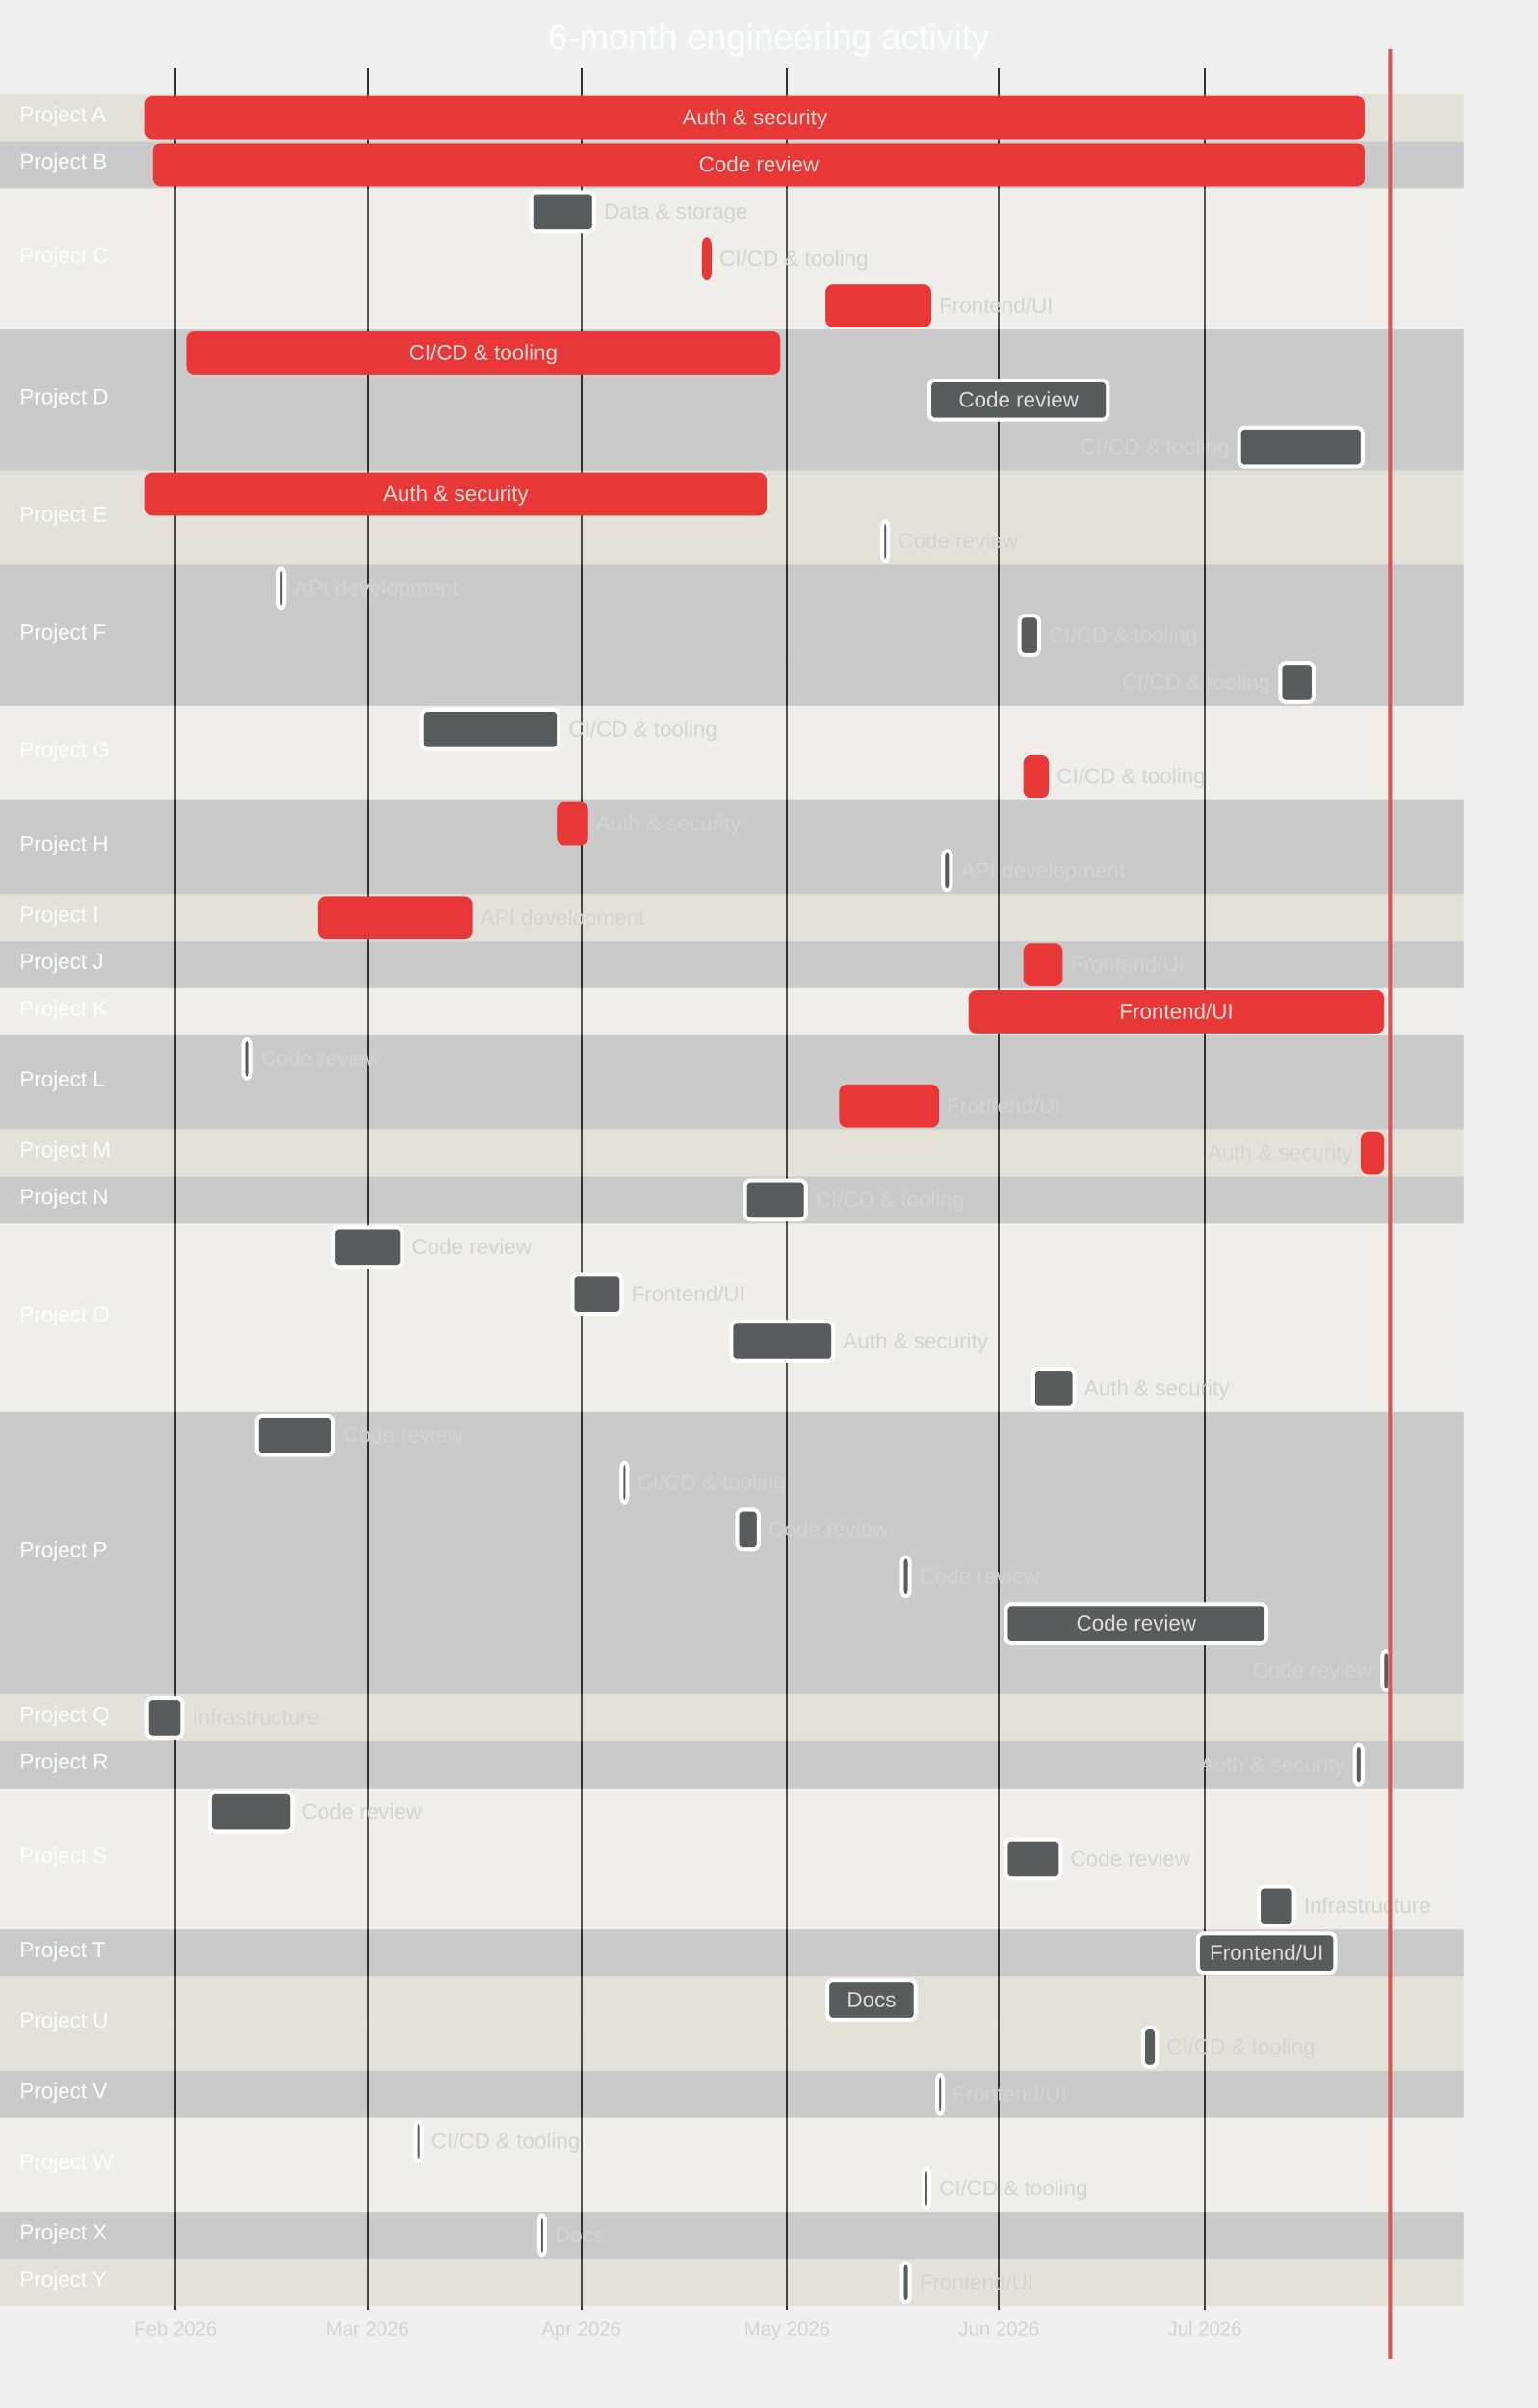
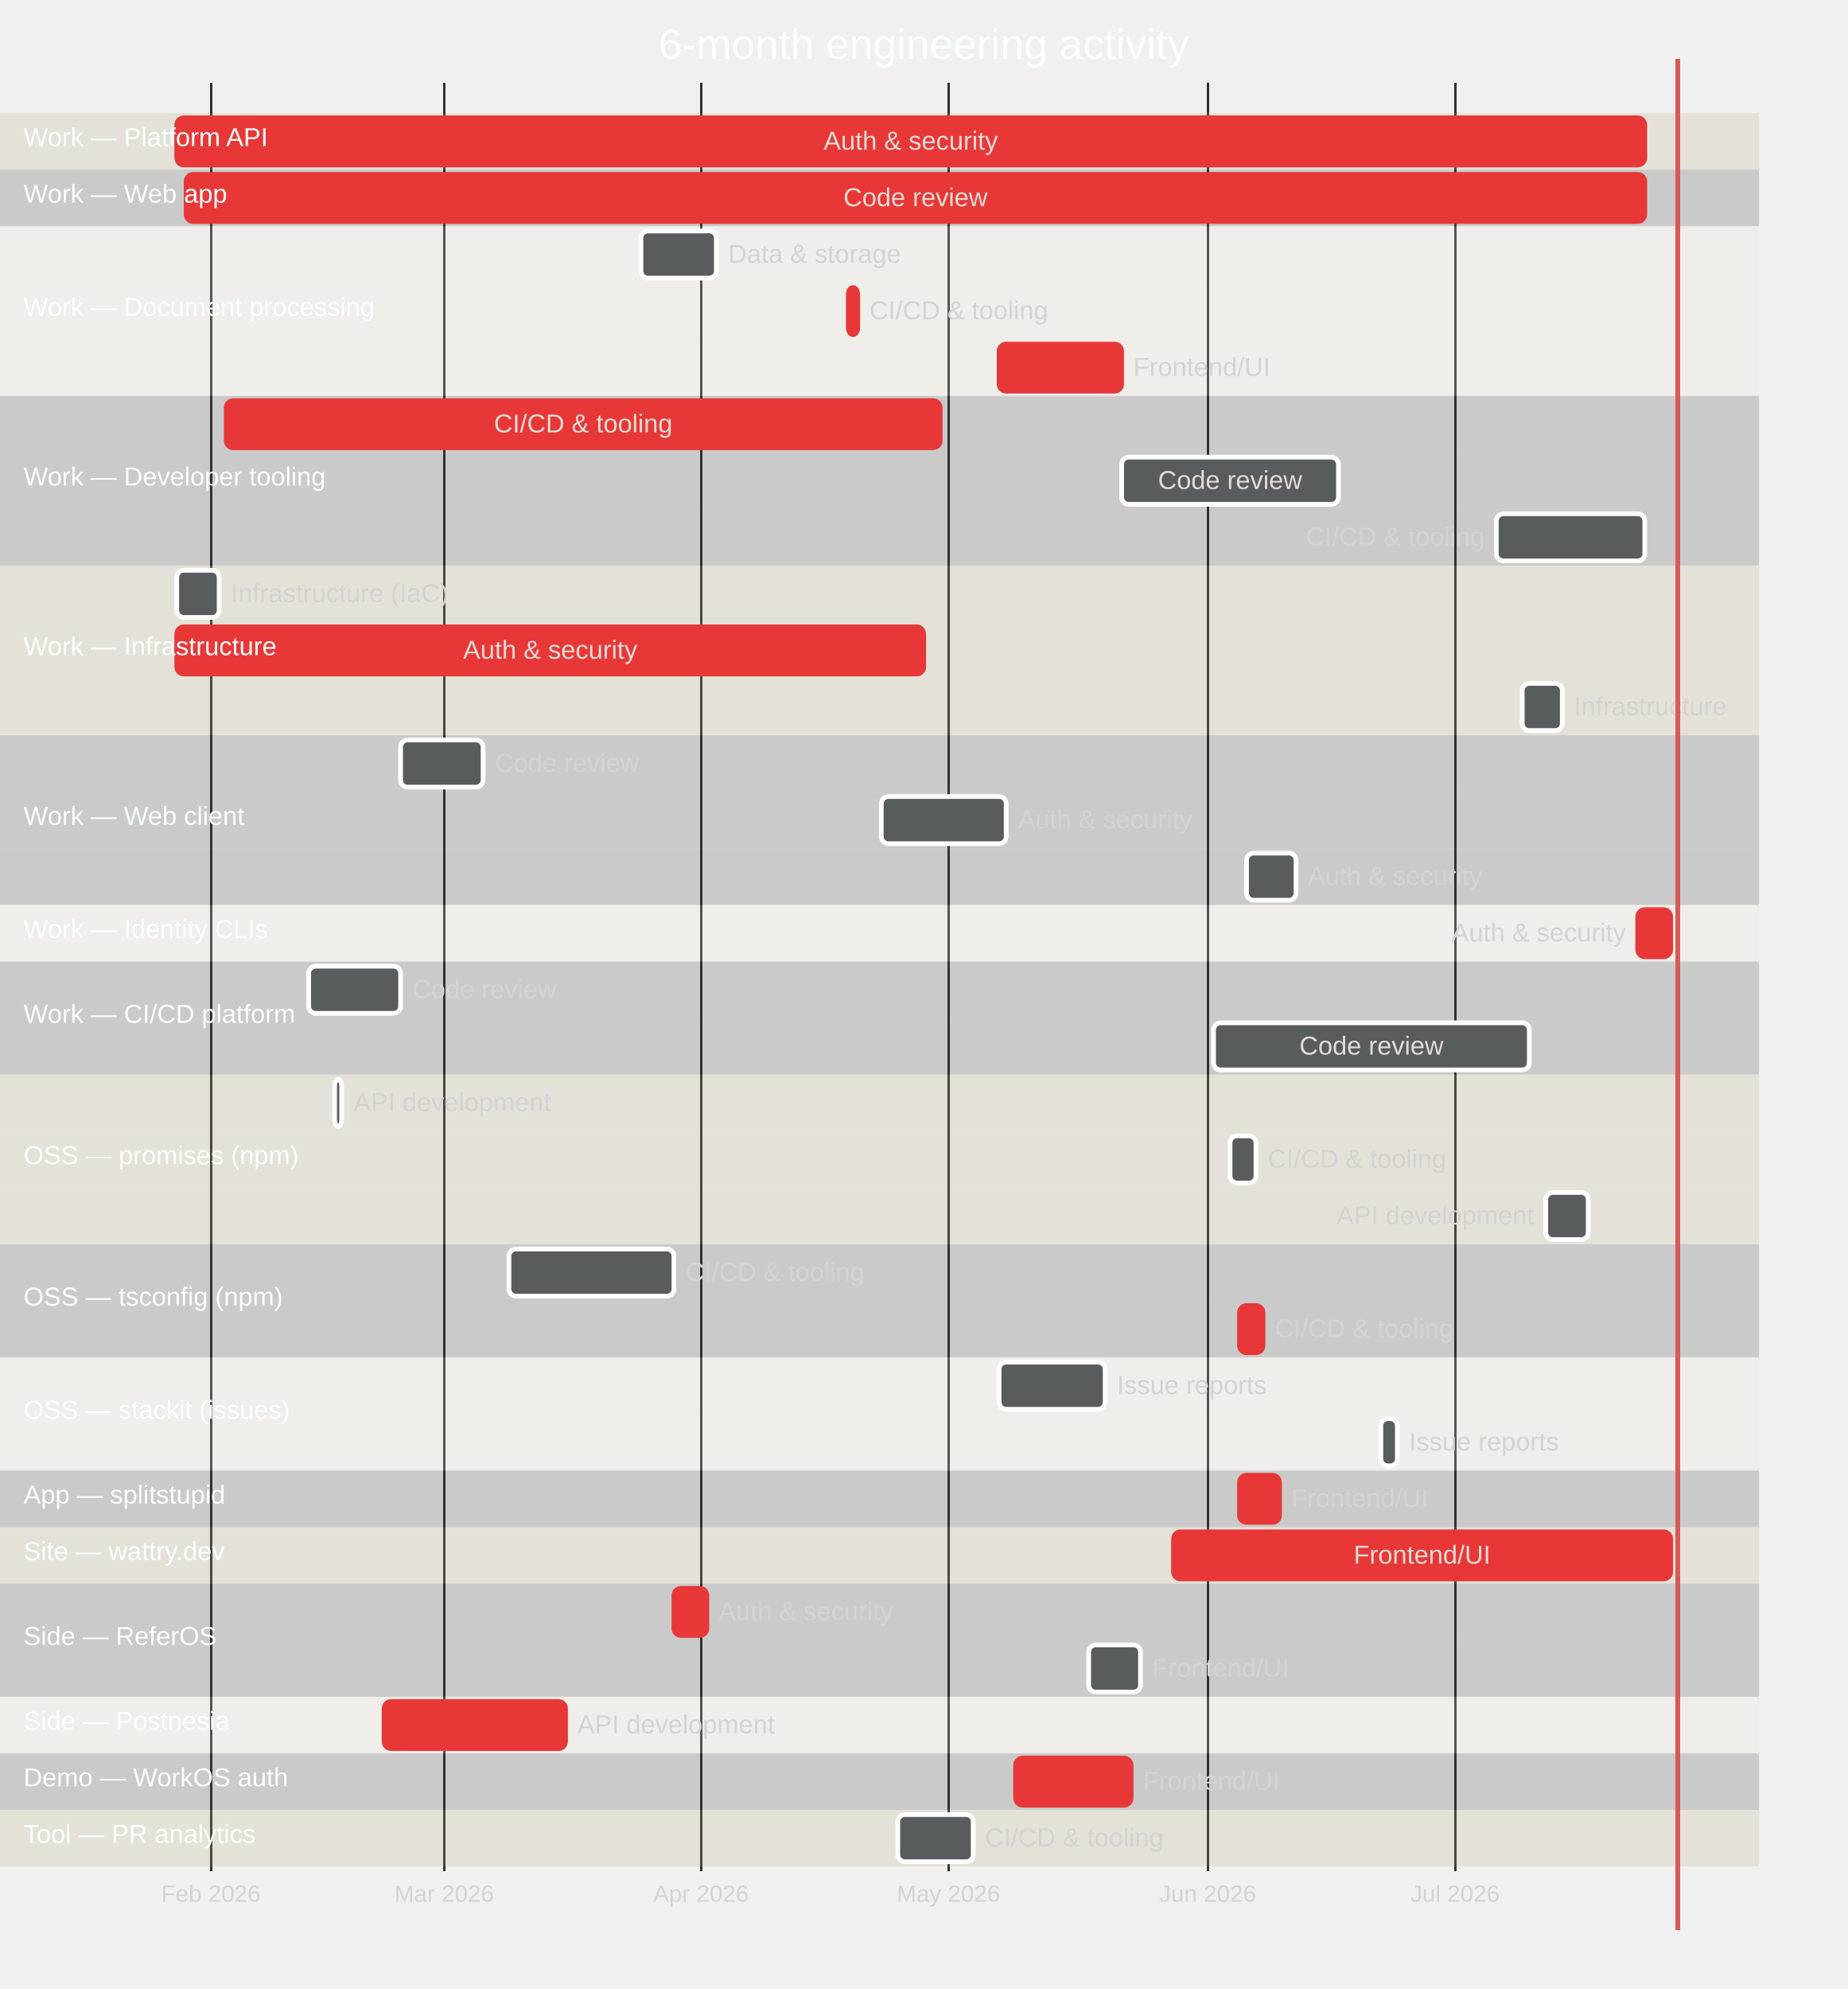
- <svg xmlns="http://www.w3.org/2000/svg" id="my-svg" width="100%" viewBox="0 0 784 1228" style="max-width: 784px; background-color: transparent;" role="graphics-document document" aria-roledescription="gantt">
+ <svg xmlns="http://www.w3.org/2000/svg" id="my-svg" width="100%" viewBox="0 0 784 844" style="max-width: 784px; background-color: transparent;" role="graphics-document document" aria-roledescription="gantt">
  <style>#my-svg{font-family:"trebuchet ms",verdana,arial,sans-serif;font-size:16px;fill:#ccc;}@keyframes edge-animation-frame{from{stroke-dashoffset:0;}}@keyframes dash{to{stroke-dashoffset:0;}}#my-svg .edge-animation-slow{stroke-dasharray:9,5!important;stroke-dashoffset:900;animation:dash 50s linear infinite;stroke-linecap:round;}#my-svg .edge-animation-fast{stroke-dasharray:9,5!important;stroke-dashoffset:900;animation:dash 20s linear infinite;stroke-linecap:round;}#my-svg .error-icon{fill:#a44141;}#my-svg .error-text{fill:#ddd;stroke:#ddd;}#my-svg .edge-thickness-normal{stroke-width:1px;}#my-svg .edge-thickness-thick{stroke-width:3.5px;}#my-svg .edge-pattern-solid{stroke-dasharray:0;}#my-svg .edge-thickness-invisible{stroke-width:0;fill:none;}#my-svg .edge-pattern-dashed{stroke-dasharray:3;}#my-svg .edge-pattern-dotted{stroke-dasharray:2;}#my-svg .marker{fill:lightgrey;stroke:lightgrey;}#my-svg .marker.cross{stroke:lightgrey;}#my-svg svg{font-family:"trebuchet ms",verdana,arial,sans-serif;font-size:16px;}#my-svg p{margin:0;}#my-svg .mermaid-main-font{font-family:"trebuchet ms",verdana,arial,sans-serif;}#my-svg .exclude-range{fill:hsl(52.941, 28.814%, 48.431%);}#my-svg .section{stroke:none;opacity:0.2;}#my-svg .section0{fill:hsl(52.941, 28.814%, 58.431%);}#my-svg .section2{fill:#EAE8D9;}#my-svg .section1,#my-svg .section3{fill:#333;opacity:0.2;}#my-svg .sectionTitle0{fill:#F9FFFE;}#my-svg .sectionTitle1{fill:#F9FFFE;}#my-svg .sectionTitle2{fill:#F9FFFE;}#my-svg .sectionTitle3{fill:#F9FFFE;}#my-svg .sectionTitle{text-anchor:start;font-family:"trebuchet ms",verdana,arial,sans-serif;}#my-svg .grid .tick{stroke:lightgrey;opacity:0.8;shape-rendering:crispEdges;}#my-svg .grid .tick text{font-family:"trebuchet ms",verdana,arial,sans-serif;fill:#ccc;}#my-svg .grid path{stroke-width:0;}#my-svg .today{fill:none;stroke:#DB5757;stroke-width:2px;}#my-svg .task{stroke-width:2;}#my-svg .taskText{text-anchor:middle;font-family:"trebuchet ms",verdana,arial,sans-serif;}#my-svg .taskTextOutsideRight{fill:#2c2c2c;text-anchor:start;font-family:"trebuchet ms",verdana,arial,sans-serif;}#my-svg .taskTextOutsideLeft{fill:#2c2c2c;text-anchor:end;}#my-svg .task.clickable{cursor:pointer;}#my-svg .taskText.clickable{cursor:pointer;fill:#003163!important;font-weight:bold;}#my-svg .taskTextOutsideLeft.clickable{cursor:pointer;fill:#003163!important;font-weight:bold;}#my-svg .taskTextOutsideRight.clickable{cursor:pointer;fill:#003163!important;font-weight:bold;}#my-svg .taskText0,#my-svg .taskText1,#my-svg .taskText2,#my-svg .taskText3{fill:hsl(28.571, 17.355%, 86.275%);}#my-svg .task0,#my-svg .task1,#my-svg .task2,#my-svg .task3{fill:hsl(180, 1.587%, 35.353%);stroke:#ffffff;}#my-svg .taskTextOutside0,#my-svg .taskTextOutside2{fill:lightgrey;}#my-svg .taskTextOutside1,#my-svg .taskTextOutside3{fill:lightgrey;}#my-svg .active0,#my-svg .active1,#my-svg .active2,#my-svg .active3{fill:#81B1DB;stroke:#ffffff;}#my-svg .activeText0,#my-svg .activeText1,#my-svg .activeText2,#my-svg .activeText3{fill:#2c2c2c!important;}#my-svg .done0,#my-svg .done1,#my-svg .done2,#my-svg .done3{stroke:grey;fill:lightgrey;stroke-width:2;}#my-svg .doneText0,#my-svg .doneText1,#my-svg .doneText2,#my-svg .doneText3{fill:#2c2c2c!important;}#my-svg .doneText0.taskTextOutsideLeft,#my-svg .doneText0.taskTextOutsideRight,#my-svg .doneText1.taskTextOutsideLeft,#my-svg .doneText1.taskTextOutsideRight,#my-svg .doneText2.taskTextOutsideLeft,#my-svg .doneText2.taskTextOutsideRight,#my-svg .doneText3.taskTextOutsideLeft,#my-svg .doneText3.taskTextOutsideRight{fill:lightgrey!important;}#my-svg .crit0,#my-svg .crit1,#my-svg .crit2,#my-svg .crit3{stroke:#E83737;fill:#E83737;stroke-width:2;}#my-svg .activeCrit0,#my-svg .activeCrit1,#my-svg .activeCrit2,#my-svg .activeCrit3{stroke:#E83737;fill:#81B1DB;stroke-width:2;}#my-svg .doneCrit0,#my-svg .doneCrit1,#my-svg .doneCrit2,#my-svg .doneCrit3{stroke:#E83737;fill:lightgrey;stroke-width:2;cursor:pointer;shape-rendering:crispEdges;}#my-svg .milestone{transform:rotate(45deg) scale(0.8,0.8);}#my-svg .milestoneText{font-style:italic;}#my-svg .doneCritText0,#my-svg .doneCritText1,#my-svg .doneCritText2,#my-svg .doneCritText3{fill:#2c2c2c!important;}#my-svg .doneCritText0.taskTextOutsideLeft,#my-svg .doneCritText0.taskTextOutsideRight,#my-svg .doneCritText1.taskTextOutsideLeft,#my-svg .doneCritText1.taskTextOutsideRight,#my-svg .doneCritText2.taskTextOutsideLeft,#my-svg .doneCritText2.taskTextOutsideRight,#my-svg .doneCritText3.taskTextOutsideLeft,#my-svg .doneCritText3.taskTextOutsideRight{fill:lightgrey!important;}#my-svg .vert{stroke:#00BFFF;}#my-svg .vertText{font-size:15px;text-anchor:middle;fill:#00BFFF!important;}#my-svg .activeCritText0,#my-svg .activeCritText1,#my-svg .activeCritText2,#my-svg .activeCritText3{fill:#2c2c2c!important;}#my-svg .titleText{text-anchor:middle;font-size:18px;fill:#F9FFFE;font-family:"trebuchet ms",verdana,arial,sans-serif;}#my-svg .node .neo-node{stroke:#ccc;}#my-svg [data-look="neo"].node rect,#my-svg [data-look="neo"].cluster rect,#my-svg [data-look="neo"].node polygon{stroke:url(#my-svg-gradient);filter:drop-shadow( 1px 2px 2px rgba(185,185,185,1));}#my-svg [data-look="neo"].swimlane.cluster rect{filter:none;}#my-svg [data-look="neo"].node path{stroke:url(#my-svg-gradient);stroke-width:1px;}#my-svg [data-look="neo"].node .outer-path{filter:drop-shadow( 1px 2px 2px rgba(185,185,185,1));}#my-svg [data-look="neo"].node .neo-line path{stroke:#ccc;filter:none;}#my-svg [data-look="neo"].node circle{stroke:url(#my-svg-gradient);filter:drop-shadow( 1px 2px 2px rgba(185,185,185,1));}#my-svg [data-look="neo"].node circle .state-start{fill:#000000;}#my-svg [data-look="neo"].icon-shape .icon{fill:url(#my-svg-gradient);filter:drop-shadow( 1px 2px 2px rgba(185,185,185,1));}#my-svg [data-look="neo"].icon-shape .icon-neo path{stroke:url(#my-svg-gradient);filter:drop-shadow( 1px 2px 2px rgba(185,185,185,1));}#my-svg :root{--mermaid-font-family:"trebuchet ms",verdana,arial,sans-serif;}</style>
  <g />
-   <g class="grid" transform="translate(75, 1178)" fill="none" font-size="10" font-family="sans-serif" text-anchor="middle">
-     <path class="domain" stroke="currentColor" d="M0.5,-1143V0.5H634.5V-1143" />
+   <g class="grid" transform="translate(75, 794)" fill="none" font-size="10" font-family="sans-serif" text-anchor="middle">
+     <path class="domain" stroke="currentColor" d="M0.5,-759V0.5H634.5V-759" />
    <g class="tick" opacity="1" transform="translate(14.5,0)">
-       <line stroke="currentColor" y2="-1143" />
+       <line stroke="currentColor" y2="-759" />
      <text fill="#000" y="3" dy="1em" stroke="none" font-size="10" style="text-anchor: middle;">Feb 2026</text>
    </g>
-     <g class="tick" opacity="1" transform="translate(112.5,0)">
-       <line stroke="currentColor" y2="-1143" />
+     <g class="tick" opacity="1" transform="translate(113.5,0)">
+       <line stroke="currentColor" y2="-759" />
      <text fill="#000" y="3" dy="1em" stroke="none" font-size="10" style="text-anchor: middle;">Mar 2026</text>
    </g>
-     <g class="tick" opacity="1" transform="translate(221.5,0)">
-       <line stroke="currentColor" y2="-1143" />
+     <g class="tick" opacity="1" transform="translate(222.5,0)">
+       <line stroke="currentColor" y2="-759" />
      <text fill="#000" y="3" dy="1em" stroke="none" font-size="10" style="text-anchor: middle;">Apr 2026</text>
    </g>
-     <g class="tick" opacity="1" transform="translate(326.5,0)">
-       <line stroke="currentColor" y2="-1143" />
+     <g class="tick" opacity="1" transform="translate(327.5,0)">
+       <line stroke="currentColor" y2="-759" />
      <text fill="#000" y="3" dy="1em" stroke="none" font-size="10" style="text-anchor: middle;">May 2026</text>
    </g>
-     <g class="tick" opacity="1" transform="translate(434.5,0)">
-       <line stroke="currentColor" y2="-1143" />
+     <g class="tick" opacity="1" transform="translate(437.5,0)">
+       <line stroke="currentColor" y2="-759" />
      <text fill="#000" y="3" dy="1em" stroke="none" font-size="10" style="text-anchor: middle;">Jun 2026</text>
    </g>
-     <g class="tick" opacity="1" transform="translate(539.5,0)">
-       <line stroke="currentColor" y2="-1143" />
+     <g class="tick" opacity="1" transform="translate(542.5,0)">
+       <line stroke="currentColor" y2="-759" />
      <text fill="#000" y="3" dy="1em" stroke="none" font-size="10" style="text-anchor: middle;">Jul 2026</text>
    </g>
  </g>
  <g>
    <rect x="0" y="48" width="746.5" height="24" class="section section0" />
    <rect x="0" y="240" width="746.5" height="24" class="section section0" />
-     <rect x="0" y="864" width="746.5" height="24" class="section section0" />
+     <rect x="0" y="264" width="746.5" height="24" class="section section0" />
    <rect x="0" y="72" width="746.5" height="24" class="section section1" />
    <rect x="0" y="168" width="746.5" height="24" class="section section3" />
-     <rect x="0" y="912" width="746.5" height="24" class="section section2" />
-     <rect x="0" y="528" width="746.5" height="24" class="section section3" />
-     <rect x="0" y="720" width="746.5" height="24" class="section section3" />
-     <rect x="0" y="288" width="746.5" height="24" class="section section1" />
+     <rect x="0" y="408" width="746.5" height="24" class="section section3" />
    <rect x="0" y="456" width="746.5" height="24" class="section section0" />
-     <rect x="0" y="624" width="746.5" height="24" class="section section2" />
-     <rect x="0" y="1080" width="746.5" height="24" class="section section2" />
-     <rect x="0" y="360" width="746.5" height="24" class="section section2" />
+     <rect x="0" y="720" width="746.5" height="24" class="section section2" />
+     <rect x="0" y="312" width="746.5" height="24" class="section section1" />
+     <rect x="0" y="528" width="746.5" height="24" class="section section1" />
    <rect x="0" y="96" width="746.5" height="24" class="section section2" />
-     <rect x="0" y="1128" width="746.5" height="24" class="section section3" />
-     <rect x="0" y="408" width="746.5" height="24" class="section section3" />
-     <rect x="0" y="648" width="746.5" height="24" class="section section2" />
+     <rect x="0" y="672" width="746.5" height="24" class="section section1" />
+     <rect x="0" y="120" width="746.5" height="24" class="section section2" />
+     <rect x="0" y="336" width="746.5" height="24" class="section section1" />
+     <rect x="0" y="768" width="746.5" height="24" class="section section0" />
+     <rect x="0" y="144" width="746.5" height="24" class="section section2" />
+     <rect x="0" y="576" width="746.5" height="24" class="section section2" />
    <rect x="0" y="744" width="746.5" height="24" class="section section3" />
-     <rect x="0" y="120" width="746.5" height="24" class="section section2" />
-     <rect x="0" y="672" width="746.5" height="24" class="section section2" />
-     <rect x="0" y="768" width="746.5" height="24" class="section section3" />
-     <rect x="0" y="600" width="746.5" height="24" class="section section1" />
-     <rect x="0" y="144" width="746.5" height="24" class="section section2" />
-     <rect x="0" y="1008" width="746.5" height="24" class="section section0" />
-     <rect x="0" y="552" width="746.5" height="24" class="section section3" />
-     <rect x="0" y="264" width="746.5" height="24" class="section section0" />
-     <rect x="0" y="792" width="746.5" height="24" class="section section3" />
-     <rect x="0" y="1152" width="746.5" height="24" class="section section0" />
-     <rect x="0" y="1104" width="746.5" height="24" class="section section2" />
+     <rect x="0" y="696" width="746.5" height="24" class="section section1" />
    <rect x="0" y="192" width="746.5" height="24" class="section section3" />
-     <rect x="0" y="1056" width="746.5" height="24" class="section section1" />
+     <rect x="0" y="648" width="746.5" height="24" class="section section0" />
    <rect x="0" y="432" width="746.5" height="24" class="section section3" />
-     <rect x="0" y="504" width="746.5" height="24" class="section section2" />
-     <rect x="0" y="816" width="746.5" height="24" class="section section3" />
-     <rect x="0" y="936" width="746.5" height="24" class="section section2" />
-     <rect x="0" y="312" width="746.5" height="24" class="section section1" />
+     <rect x="0" y="480" width="746.5" height="24" class="section section0" />
+     <rect x="0" y="552" width="746.5" height="24" class="section section1" />
+     <rect x="0" y="624" width="746.5" height="24" class="section section3" />
+     <rect x="0" y="360" width="746.5" height="24" class="section section1" />
+     <rect x="0" y="600" width="746.5" height="24" class="section section2" />
+     <rect x="0" y="216" width="746.5" height="24" class="section section3" />
+     <rect x="0" y="288" width="746.5" height="24" class="section section0" />
+     <rect x="0" y="504" width="746.5" height="24" class="section section0" />
    <rect x="0" y="384" width="746.5" height="24" class="section section2" />
-     <rect x="0" y="480" width="746.5" height="24" class="section section1" />
-     <rect x="0" y="696" width="746.5" height="24" class="section section2" />
-     <rect x="0" y="1032" width="746.5" height="24" class="section section0" />
-     <rect x="0" y="984" width="746.5" height="24" class="section section3" />
-     <rect x="0" y="216" width="746.5" height="24" class="section section3" />
-     <rect x="0" y="960" width="746.5" height="24" class="section section2" />
-     <rect x="0" y="336" width="746.5" height="24" class="section section1" />
-     <rect x="0" y="888" width="746.5" height="24" class="section section1" />
-     <rect x="0" y="576" width="746.5" height="24" class="section section0" />
-     <rect x="0" y="840" width="746.5" height="24" class="section section3" />
  </g>
  <g>
-     <rect id="my-svg-a1" rx="3" ry="3" x="75" y="50" width="620" height="20" transform-origin="385px 60px" class="task crit0" />
-     <rect id="my-svg-e1" rx="3" ry="3" x="75" y="242" width="315" height="20" transform-origin="232.5px 252px" class="task crit0" />
-     <rect id="my-svg-q1" rx="3" ry="3" x="75" y="866" width="18" height="20" transform-origin="84px 876px" class="task task0" />
-     <rect id="my-svg-b1" rx="3" ry="3" x="79" y="74" width="616" height="20" transform-origin="387px 84px" class="task crit1" />
-     <rect id="my-svg-d1" rx="3" ry="3" x="96" y="170" width="301" height="20" transform-origin="246.5px 180px" class="task crit3" />
-     <rect id="my-svg-s1" rx="3" ry="3" x="107" y="914" width="42" height="20" transform-origin="128px 924px" class="task task2" />
-     <rect id="my-svg-l1" rx="3" ry="3" x="124" y="530" width="4" height="20" transform-origin="126px 540px" class="task task3" />
-     <rect id="my-svg-p1" rx="3" ry="3" x="131" y="722" width="39" height="20" transform-origin="150.5px 732px" class="task task3" />
-     <rect id="my-svg-f1" rx="3" ry="3" x="142" y="290" width="3" height="20" transform-origin="143.5px 300px" class="task task1" />
-     <rect id="my-svg-i1" rx="3" ry="3" x="163" y="458" width="77" height="20" transform-origin="201.5px 468px" class="task crit0" />
-     <rect id="my-svg-o1" rx="3" ry="3" x="170" y="626" width="35" height="20" transform-origin="187.5px 636px" class="task task2" />
-     <rect id="my-svg-w1" rx="3" ry="3" x="212" y="1082" width="3" height="20" transform-origin="213.5px 1092px" class="task task2" />
-     <rect id="my-svg-g1" rx="3" ry="3" x="215" y="362" width="70" height="20" transform-origin="250px 372px" class="task task2" />
-     <rect id="my-svg-c1" rx="3" ry="3" x="271" y="98" width="32" height="20" transform-origin="287px 108px" class="task task2" />
-     <rect id="my-svg-x1" rx="3" ry="3" x="275" y="1130" width="3" height="20" transform-origin="276.5px 1140px" class="task task3" />
-     <rect id="my-svg-h1" rx="3" ry="3" x="285" y="410" width="14" height="20" transform-origin="292px 420px" class="task crit3" />
-     <rect id="my-svg-o2" rx="3" ry="3" x="292" y="650" width="25" height="20" transform-origin="304.5px 660px" class="task task2" />
-     <rect id="my-svg-p2" rx="3" ry="3" x="317" y="746" width="3" height="20" transform-origin="318.5px 756px" class="task task3" />
-     <rect id="my-svg-c2" rx="3" ry="3" x="359" y="122" width="3" height="20" transform-origin="360.5px 132px" class="task crit2" />
-     <rect id="my-svg-o3" rx="3" ry="3" x="373" y="674" width="52" height="20" transform-origin="399px 684px" class="task task2" />
-     <rect id="my-svg-p3" rx="3" ry="3" x="376" y="770" width="11" height="20" transform-origin="381.5px 780px" class="task task3" />
-     <rect id="my-svg-n1" rx="3" ry="3" x="380" y="602" width="31" height="20" transform-origin="395.5px 612px" class="task task1" />
-     <rect id="my-svg-c3" rx="3" ry="3" x="422" y="146" width="52" height="20" transform-origin="448px 156px" class="task crit2" />
-     <rect id="my-svg-u1" rx="3" ry="3" x="422" y="1010" width="45" height="20" transform-origin="444.5px 1020px" class="task task0" />
-     <rect id="my-svg-l2" rx="3" ry="3" x="429" y="554" width="49" height="20" transform-origin="453.5px 564px" class="task crit3" />
-     <rect id="my-svg-e2" rx="3" ry="3" x="450" y="266" width="3" height="20" transform-origin="451.5px 276px" class="task task0" />
-     <rect id="my-svg-p4" rx="3" ry="3" x="460" y="794" width="4" height="20" transform-origin="462px 804px" class="task task3" />
-     <rect id="my-svg-y1" rx="3" ry="3" x="460" y="1154" width="4" height="20" transform-origin="462px 1164px" class="task task0" />
-     <rect id="my-svg-w2" rx="3" ry="3" x="471" y="1106" width="3" height="20" transform-origin="472.5px 1116px" class="task task2" />
-     <rect id="my-svg-d2" rx="3" ry="3" x="474" y="194" width="91" height="20" transform-origin="519.5px 204px" class="task task3" />
-     <rect id="my-svg-v1" rx="3" ry="3" x="478" y="1058" width="3" height="20" transform-origin="479.5px 1068px" class="task task1" />
-     <rect id="my-svg-h2" rx="3" ry="3" x="481" y="434" width="4" height="20" transform-origin="483px 444px" class="task task3" />
-     <rect id="my-svg-k1" rx="3" ry="3" x="495" y="506" width="210" height="20" transform-origin="600px 516px" class="task crit2" />
-     <rect id="my-svg-p5" rx="3" ry="3" x="513" y="818" width="133" height="20" transform-origin="579.5px 828px" class="task task3" />
-     <rect id="my-svg-s2" rx="3" ry="3" x="513" y="938" width="28" height="20" transform-origin="527px 948px" class="task task2" />
-     <rect id="my-svg-f2" rx="3" ry="3" x="520" y="314" width="10" height="20" transform-origin="525px 324px" class="task task1" />
-     <rect id="my-svg-g2" rx="3" ry="3" x="523" y="386" width="11" height="20" transform-origin="528.5px 396px" class="task crit2" />
-     <rect id="my-svg-j1" rx="3" ry="3" x="523" y="482" width="18" height="20" transform-origin="532px 492px" class="task crit1" />
-     <rect id="my-svg-o4" rx="3" ry="3" x="527" y="698" width="21" height="20" transform-origin="537.5px 708px" class="task task2" />
-     <rect id="my-svg-u2" rx="3" ry="3" x="583" y="1034" width="7" height="20" transform-origin="586.5px 1044px" class="task task0" />
-     <rect id="my-svg-t1" rx="3" ry="3" x="611" y="986" width="70" height="20" transform-origin="646px 996px" class="task task3" />
-     <rect id="my-svg-d3" rx="3" ry="3" x="632" y="218" width="63" height="20" transform-origin="663.5px 228px" class="task task3" />
-     <rect id="my-svg-s3" rx="3" ry="3" x="642" y="962" width="18" height="20" transform-origin="651px 972px" class="task task2" />
-     <rect id="my-svg-f3" rx="3" ry="3" x="653" y="338" width="17" height="20" transform-origin="661.5px 348px" class="task task1" />
-     <rect id="my-svg-r1" rx="3" ry="3" x="691" y="890" width="4" height="20" transform-origin="693px 900px" class="task task1" />
-     <rect id="my-svg-m1" rx="3" ry="3" x="695" y="578" width="10" height="20" transform-origin="700px 588px" class="task crit0" />
-     <rect id="my-svg-p6" rx="3" ry="3" x="705" y="842" width="4" height="20" transform-origin="707px 852px" class="task task3" />
-     <text id="my-svg-a1-text" font-size="11" x="385" y="63.5" class="taskText taskText0  critText0 width-76.375">Auth &amp; security            </text>
-     <text id="my-svg-e1-text" font-size="11" x="232.5" y="255.5" class="taskText taskText0  critText0 width-76.375">Auth &amp; security            </text>
-     <text id="my-svg-q1-text" font-size="11" x="98" y="879.5" class="taskTextOutsideRight taskTextOutside0  width-68.390625">Infrastructure             </text>
-     <text id="my-svg-b1-text" font-size="11" x="387" y="87.5" class="taskText taskText1  critText1 width-60.921875">Code review                </text>
-     <text id="my-svg-d1-text" font-size="11" x="246.5" y="183.5" class="taskText taskText3  critText3 width-77.21875">CI/CD &amp; tooling            </text>
-     <text id="my-svg-s1-text" font-size="11" x="154" y="927.5" class="taskTextOutsideRight taskTextOutside2  width-60.921875">Code review                </text>
-     <text id="my-svg-l1-text" font-size="11" x="133" y="543.5" class="taskTextOutsideRight taskTextOutside3  width-60.921875">Code review                </text>
-     <text id="my-svg-p1-text" font-size="11" x="175" y="735.5" class="taskTextOutsideRight taskTextOutside3  width-60.921875">Code review                </text>
-     <text id="my-svg-f1-text" font-size="11" x="150" y="303.5" class="taskTextOutsideRight taskTextOutside1  width-83.296875">API development            </text>
-     <text id="my-svg-i1-text" font-size="11" x="245" y="471.5" class="taskTextOutsideRight taskTextOutside0  critText0 width-83.296875">API development            </text>
-     <text id="my-svg-o1-text" font-size="11" x="210" y="639.5" class="taskTextOutsideRight taskTextOutside2  width-60.921875">Code review                </text>
-     <text id="my-svg-w1-text" font-size="11" x="220" y="1095.5" class="taskTextOutsideRight taskTextOutside2  width-77.21875">CI/CD &amp; tooling            </text>
-     <text id="my-svg-g1-text" font-size="11" x="290" y="375.5" class="taskTextOutsideRight taskTextOutside2  width-77.21875">CI/CD &amp; tooling            </text>
-     <text id="my-svg-c1-text" font-size="11" x="308" y="111.5" class="taskTextOutsideRight taskTextOutside2  width-73.359375">Data &amp; storage             </text>
-     <text id="my-svg-x1-text" font-size="11" x="283" y="1143.5" class="taskTextOutsideRight taskTextOutside3  width-22.5625">Docs                       </text>
-     <text id="my-svg-h1-text" font-size="11" x="304" y="423.5" class="taskTextOutsideRight taskTextOutside3  critText3 width-76.375">Auth &amp; security            </text>
-     <text id="my-svg-o2-text" font-size="11" x="322" y="663.5" class="taskTextOutsideRight taskTextOutside2  width-60.4375">Frontend/UI                </text>
-     <text id="my-svg-p2-text" font-size="11" x="325" y="759.5" class="taskTextOutsideRight taskTextOutside3  width-77.21875">CI/CD &amp; tooling            </text>
-     <text id="my-svg-c2-text" font-size="11" x="367" y="135.5" class="taskTextOutsideRight taskTextOutside2  critText2 width-77.21875">CI/CD &amp; tooling            </text>
-     <text id="my-svg-o3-text" font-size="11" x="430" y="687.5" class="taskTextOutsideRight taskTextOutside2  width-76.375">Auth &amp; security            </text>
-     <text id="my-svg-p3-text" font-size="11" x="392" y="783.5" class="taskTextOutsideRight taskTextOutside3  width-60.921875">Code review                </text>
-     <text id="my-svg-n1-text" font-size="11" x="416" y="615.5" class="taskTextOutsideRight taskTextOutside1  width-77.21875">CI/CD &amp; tooling            </text>
-     <text id="my-svg-c3-text" font-size="11" x="479" y="159.5" class="taskTextOutsideRight taskTextOutside2  critText2 width-60.4375">Frontend/UI                </text>
-     <text id="my-svg-u1-text" font-size="11" x="444.5" y="1023.5" class="taskText taskText0  width-22.5625">Docs                       </text>
-     <text id="my-svg-l2-text" font-size="11" x="483" y="567.5" class="taskTextOutsideRight taskTextOutside3  critText3 width-60.4375">Frontend/UI                </text>
-     <text id="my-svg-e2-text" font-size="11" x="458" y="279.5" class="taskTextOutsideRight taskTextOutside0  width-60.921875">Code review                </text>
-     <text id="my-svg-p4-text" font-size="11" x="469" y="807.5" class="taskTextOutsideRight taskTextOutside3  width-60.921875">Code review                </text>
-     <text id="my-svg-y1-text" font-size="11" x="469" y="1167.5" class="taskTextOutsideRight taskTextOutside0  width-60.4375">Frontend/UI                </text>
-     <text id="my-svg-w2-text" font-size="11" x="479" y="1119.5" class="taskTextOutsideRight taskTextOutside2  width-77.21875">CI/CD &amp; tooling            </text>
-     <text id="my-svg-d2-text" font-size="11" x="519.5" y="207.5" class="taskText taskText3  width-60.921875">Code review                </text>
-     <text id="my-svg-v1-text" font-size="11" x="486" y="1071.5" class="taskTextOutsideRight taskTextOutside1  width-60.4375">Frontend/UI                </text>
-     <text id="my-svg-h2-text" font-size="11" x="490" y="447.5" class="taskTextOutsideRight taskTextOutside3  width-83.296875">API development            </text>
-     <text id="my-svg-k1-text" font-size="11" x="600" y="519.5" class="taskText taskText2  critText2 width-60.4375">Frontend/UI                </text>
-     <text id="my-svg-p5-text" font-size="11" x="579.5" y="831.5" class="taskText taskText3  width-60.921875">Code review                </text>
-     <text id="my-svg-s2-text" font-size="11" x="546" y="951.5" class="taskTextOutsideRight taskTextOutside2  width-60.921875">Code review                </text>
-     <text id="my-svg-f2-text" font-size="11" x="535" y="327.5" class="taskTextOutsideRight taskTextOutside1  width-77.21875">CI/CD &amp; tooling            </text>
-     <text id="my-svg-g2-text" font-size="11" x="539" y="399.5" class="taskTextOutsideRight taskTextOutside2  critText2 width-77.21875">CI/CD &amp; tooling            </text>
-     <text id="my-svg-j1-text" font-size="11" x="546" y="495.5" class="taskTextOutsideRight taskTextOutside1  critText1 width-60.4375">Frontend/UI                </text>
-     <text id="my-svg-o4-text" font-size="11" x="553" y="711.5" class="taskTextOutsideRight taskTextOutside2  width-76.375">Auth &amp; security            </text>
-     <text id="my-svg-u2-text" font-size="11" x="595" y="1047.5" class="taskTextOutsideRight taskTextOutside0  width-77.21875">CI/CD &amp; tooling            </text>
-     <text id="my-svg-t1-text" font-size="11" x="646" y="999.5" class="taskText taskText3  width-60.4375">Frontend/UI                </text>
-     <text id="my-svg-d3-text" font-size="11" x="627" y="231.5" class="taskTextOutsideLeft taskTextOutside3">CI/CD &amp; tooling            </text>
-     <text id="my-svg-s3-text" font-size="11" x="665" y="975.5" class="taskTextOutsideRight taskTextOutside2  width-68.390625">Infrastructure             </text>
-     <text id="my-svg-f3-text" font-size="11" x="648" y="351.5" class="taskTextOutsideLeft taskTextOutside1">CI/CD &amp; tooling            </text>
-     <text id="my-svg-r1-text" font-size="11" x="686" y="903.5" class="taskTextOutsideLeft taskTextOutside1">Auth &amp; security            </text>
-     <text id="my-svg-m1-text" font-size="11" x="690" y="591.5" class="taskTextOutsideLeft taskTextOutside0  critText0">Auth &amp; security            </text>
-     <text id="my-svg-p6-text" font-size="11" x="700" y="855.5" class="taskTextOutsideLeft taskTextOutside3">Code review                </text>
+     <rect id="my-svg-a1" rx="3" ry="3" x="75" y="50" width="623" height="20" transform-origin="386.5px 60px" class="task crit0" />
+     <rect id="my-svg-e1" rx="3" ry="3" x="75" y="242" width="18" height="20" transform-origin="84px 252px" class="task task0" />
+     <rect id="my-svg-e2" rx="3" ry="3" x="75" y="266" width="317" height="20" transform-origin="233.5px 276px" class="task crit0" />
+     <rect id="my-svg-b1" rx="3" ry="3" x="79" y="74" width="619" height="20" transform-origin="388.5px 84px" class="task crit1" />
+     <rect id="my-svg-d1" rx="3" ry="3" x="96" y="170" width="303" height="20" transform-origin="247.5px 180px" class="task crit3" />
+     <rect id="my-svg-h1" rx="3" ry="3" x="131" y="410" width="39" height="20" transform-origin="150.5px 420px" class="task task3" />
+     <rect id="my-svg-i1" rx="3" ry="3" x="142" y="458" width="3" height="20" transform-origin="143.5px 468px" class="task task0" />
+     <rect id="my-svg-o1" rx="3" ry="3" x="163" y="722" width="77" height="20" transform-origin="201.5px 732px" class="task crit2" />
+     <rect id="my-svg-f1" rx="3" ry="3" x="170" y="314" width="35" height="20" transform-origin="187.5px 324px" class="task task1" />
+     <rect id="my-svg-j1" rx="3" ry="3" x="216" y="530" width="70" height="20" transform-origin="251px 540px" class="task task1" />
+     <rect id="my-svg-c1" rx="3" ry="3" x="272" y="98" width="32" height="20" transform-origin="288px 108px" class="task task2" />
+     <rect id="my-svg-n1" rx="3" ry="3" x="286" y="674" width="14" height="20" transform-origin="293px 684px" class="task crit1" />
+     <rect id="my-svg-c2" rx="3" ry="3" x="360" y="122" width="4" height="20" transform-origin="362px 132px" class="task crit2" />
+     <rect id="my-svg-f2" rx="3" ry="3" x="374" y="338" width="53" height="20" transform-origin="400.5px 348px" class="task task1" />
+     <rect id="my-svg-q1" rx="3" ry="3" x="381" y="770" width="32" height="20" transform-origin="397px 780px" class="task task0" />
+     <rect id="my-svg-c3" rx="3" ry="3" x="424" y="146" width="52" height="20" transform-origin="450px 156px" class="task crit2" />
+     <rect id="my-svg-k1" rx="3" ry="3" x="424" y="578" width="45" height="20" transform-origin="446.5px 588px" class="task task2" />
+     <rect id="my-svg-p1" rx="3" ry="3" x="431" y="746" width="49" height="20" transform-origin="455.5px 756px" class="task crit3" />
+     <rect id="my-svg-n2" rx="3" ry="3" x="462" y="698" width="22" height="20" transform-origin="473px 708px" class="task task1" />
+     <rect id="my-svg-d2" rx="3" ry="3" x="476" y="194" width="92" height="20" transform-origin="522px 204px" class="task task3" />
+     <rect id="my-svg-m1" rx="3" ry="3" x="498" y="650" width="211" height="20" transform-origin="603.5px 660px" class="task crit0" />
+     <rect id="my-svg-h2" rx="3" ry="3" x="515" y="434" width="134" height="20" transform-origin="582px 444px" class="task task3" />
+     <rect id="my-svg-i2" rx="3" ry="3" x="522" y="482" width="11" height="20" transform-origin="527.5px 492px" class="task task0" />
+     <rect id="my-svg-j2" rx="3" ry="3" x="526" y="554" width="10" height="20" transform-origin="531px 564px" class="task crit1" />
+     <rect id="my-svg-l1" rx="3" ry="3" x="526" y="626" width="17" height="20" transform-origin="534.5px 636px" class="task crit3" />
+     <rect id="my-svg-f3" rx="3" ry="3" x="529" y="362" width="21" height="20" transform-origin="539.5px 372px" class="task task1" />
+     <rect id="my-svg-k2" rx="3" ry="3" x="586" y="602" width="7" height="20" transform-origin="589.5px 612px" class="task task2" />
+     <rect id="my-svg-d3" rx="3" ry="3" x="635" y="218" width="63" height="20" transform-origin="666.5px 228px" class="task task3" />
+     <rect id="my-svg-e3" rx="3" ry="3" x="646" y="290" width="17" height="20" transform-origin="654.5px 300px" class="task task0" />
+     <rect id="my-svg-i3" rx="3" ry="3" x="656" y="506" width="18" height="20" transform-origin="665px 516px" class="task task0" />
+     <rect id="my-svg-g1" rx="3" ry="3" x="695" y="386" width="14" height="20" transform-origin="702px 396px" class="task crit2" />
+     <text id="my-svg-a1-text" font-size="11" x="386.5" y="63.5" class="taskText taskText0  critText0 width-76.375">Auth &amp; security            </text>
+     <text id="my-svg-e1-text" font-size="11" x="98" y="255.5" class="taskTextOutsideRight taskTextOutside0  width-95.203125">Infrastructure (IaC)       </text>
+     <text id="my-svg-e2-text" font-size="11" x="233.5" y="279.5" class="taskText taskText0  critText0 width-76.375">Auth &amp; security            </text>
+     <text id="my-svg-b1-text" font-size="11" x="388.5" y="87.5" class="taskText taskText1  critText1 width-60.921875">Code review                </text>
+     <text id="my-svg-d1-text" font-size="11" x="247.5" y="183.5" class="taskText taskText3  critText3 width-77.21875">CI/CD &amp; tooling            </text>
+     <text id="my-svg-h1-text" font-size="11" x="175" y="423.5" class="taskTextOutsideRight taskTextOutside3  width-60.921875">Code review                </text>
+     <text id="my-svg-i1-text" font-size="11" x="150" y="471.5" class="taskTextOutsideRight taskTextOutside0  width-83.296875">API development            </text>
+     <text id="my-svg-o1-text" font-size="11" x="245" y="735.5" class="taskTextOutsideRight taskTextOutside2  critText2 width-83.296875">API development            </text>
+     <text id="my-svg-f1-text" font-size="11" x="210" y="327.5" class="taskTextOutsideRight taskTextOutside1  width-60.921875">Code review                </text>
+     <text id="my-svg-j1-text" font-size="11" x="291" y="543.5" class="taskTextOutsideRight taskTextOutside1  width-77.21875">CI/CD &amp; tooling            </text>
+     <text id="my-svg-c1-text" font-size="11" x="309" y="111.5" class="taskTextOutsideRight taskTextOutside2  width-73.359375">Data &amp; storage             </text>
+     <text id="my-svg-n1-text" font-size="11" x="305" y="687.5" class="taskTextOutsideRight taskTextOutside1  critText1 width-76.375">Auth &amp; security            </text>
+     <text id="my-svg-c2-text" font-size="11" x="369" y="135.5" class="taskTextOutsideRight taskTextOutside2  critText2 width-77.21875">CI/CD &amp; tooling            </text>
+     <text id="my-svg-f2-text" font-size="11" x="432" y="351.5" class="taskTextOutsideRight taskTextOutside1  width-76.375">Auth &amp; security            </text>
+     <text id="my-svg-q1-text" font-size="11" x="418" y="783.5" class="taskTextOutsideRight taskTextOutside0  width-77.21875">CI/CD &amp; tooling            </text>
+     <text id="my-svg-c3-text" font-size="11" x="481" y="159.5" class="taskTextOutsideRight taskTextOutside2  critText2 width-60.4375">Frontend/UI                </text>
+     <text id="my-svg-k1-text" font-size="11" x="474" y="591.5" class="taskTextOutsideRight taskTextOutside2  width-62.6875">Issue reports              </text>
+     <text id="my-svg-p1-text" font-size="11" x="485" y="759.5" class="taskTextOutsideRight taskTextOutside3  critText3 width-60.4375">Frontend/UI                </text>
+     <text id="my-svg-n2-text" font-size="11" x="489" y="711.5" class="taskTextOutsideRight taskTextOutside1  width-60.4375">Frontend/UI                </text>
+     <text id="my-svg-d2-text" font-size="11" x="522" y="207.5" class="taskText taskText3  width-60.921875">Code review                </text>
+     <text id="my-svg-m1-text" font-size="11" x="603.5" y="663.5" class="taskText taskText0  critText0 width-60.4375">Frontend/UI                </text>
+     <text id="my-svg-h2-text" font-size="11" x="582" y="447.5" class="taskText taskText3  width-60.921875">Code review                </text>
+     <text id="my-svg-i2-text" font-size="11" x="538" y="495.5" class="taskTextOutsideRight taskTextOutside0  width-77.21875">CI/CD &amp; tooling            </text>
+     <text id="my-svg-j2-text" font-size="11" x="541" y="567.5" class="taskTextOutsideRight taskTextOutside1  critText1 width-77.21875">CI/CD &amp; tooling            </text>
+     <text id="my-svg-l1-text" font-size="11" x="548" y="639.5" class="taskTextOutsideRight taskTextOutside3  critText3 width-60.4375">Frontend/UI                </text>
+     <text id="my-svg-f3-text" font-size="11" x="555" y="375.5" class="taskTextOutsideRight taskTextOutside1  width-76.375">Auth &amp; security            </text>
+     <text id="my-svg-k2-text" font-size="11" x="598" y="615.5" class="taskTextOutsideRight taskTextOutside2  width-62.6875">Issue reports              </text>
+     <text id="my-svg-d3-text" font-size="11" x="630" y="231.5" class="taskTextOutsideLeft taskTextOutside3">CI/CD &amp; tooling            </text>
+     <text id="my-svg-e3-text" font-size="11" x="668" y="303.5" class="taskTextOutsideRight taskTextOutside0  width-68.390625">Infrastructure             </text>
+     <text id="my-svg-i3-text" font-size="11" x="651" y="519.5" class="taskTextOutsideLeft taskTextOutside0">API development            </text>
+     <text id="my-svg-g1-text" font-size="11" x="690" y="399.5" class="taskTextOutsideLeft taskTextOutside2  critText2">Auth &amp; security            </text>
  </g>
  <g>
    <text dy="0em" x="10" y="62" font-size="11" class="sectionTitle sectionTitle0">
-       <tspan alignment-baseline="central" x="10">Project A</tspan>
+       <tspan alignment-baseline="central" x="10">Work — Platform API</tspan>
    </text>
    <text dy="0em" x="10" y="86" font-size="11" class="sectionTitle sectionTitle1">
-       <tspan alignment-baseline="central" x="10">Project B</tspan>
+       <tspan alignment-baseline="central" x="10">Work — Web app</tspan>
    </text>
    <text dy="0em" x="10" y="134" font-size="11" class="sectionTitle sectionTitle2">
-       <tspan alignment-baseline="central" x="10">Project C</tspan>
+       <tspan alignment-baseline="central" x="10">Work — Document processing</tspan>
    </text>
    <text dy="0em" x="10" y="206" font-size="11" class="sectionTitle sectionTitle3">
-       <tspan alignment-baseline="central" x="10">Project D</tspan>
+       <tspan alignment-baseline="central" x="10">Work — Developer tooling</tspan>
    </text>
-     <text dy="0em" x="10" y="266" font-size="11" class="sectionTitle sectionTitle0">
-       <tspan alignment-baseline="central" x="10">Project E</tspan>
+     <text dy="0em" x="10" y="278" font-size="11" class="sectionTitle sectionTitle0">
+       <tspan alignment-baseline="central" x="10">Work — Infrastructure</tspan>
    </text>
-     <text dy="0em" x="10" y="326" font-size="11" class="sectionTitle sectionTitle1">
-       <tspan alignment-baseline="central" x="10">Project F</tspan>
+     <text dy="0em" x="10" y="350" font-size="11" class="sectionTitle sectionTitle1">
+       <tspan alignment-baseline="central" x="10">Work — Web client</tspan>
    </text>
-     <text dy="0em" x="10" y="386" font-size="11" class="sectionTitle sectionTitle2">
-       <tspan alignment-baseline="central" x="10">Project G</tspan>
+     <text dy="0em" x="10" y="398" font-size="11" class="sectionTitle sectionTitle2">
+       <tspan alignment-baseline="central" x="10">Work — Identity CLIs</tspan>
    </text>
    <text dy="0em" x="10" y="434" font-size="11" class="sectionTitle sectionTitle3">
-       <tspan alignment-baseline="central" x="10">Project H</tspan>
+       <tspan alignment-baseline="central" x="10">Work — CI/CD platform</tspan>
    </text>
-     <text dy="0em" x="10" y="470" font-size="11" class="sectionTitle sectionTitle0">
-       <tspan alignment-baseline="central" x="10">Project I</tspan>
+     <text dy="0em" x="10" y="494" font-size="11" class="sectionTitle sectionTitle0">
+       <tspan alignment-baseline="central" x="10">OSS — promises (npm)</tspan>
    </text>
-     <text dy="0em" x="10" y="494" font-size="11" class="sectionTitle sectionTitle1">
-       <tspan alignment-baseline="central" x="10">Project J</tspan>
+     <text dy="0em" x="10" y="554" font-size="11" class="sectionTitle sectionTitle1">
+       <tspan alignment-baseline="central" x="10">OSS — tsconfig (npm)</tspan>
    </text>
-     <text dy="0em" x="10" y="518" font-size="11" class="sectionTitle sectionTitle2">
-       <tspan alignment-baseline="central" x="10">Project K</tspan>
+     <text dy="0em" x="10" y="602" font-size="11" class="sectionTitle sectionTitle2">
+       <tspan alignment-baseline="central" x="10">OSS — stackit (issues)</tspan>
    </text>
-     <text dy="0em" x="10" y="554" font-size="11" class="sectionTitle sectionTitle3">
-       <tspan alignment-baseline="central" x="10">Project L</tspan>
+     <text dy="0em" x="10" y="638" font-size="11" class="sectionTitle sectionTitle3">
+       <tspan alignment-baseline="central" x="10">App — splitstupid</tspan>
    </text>
-     <text dy="0em" x="10" y="590" font-size="11" class="sectionTitle sectionTitle0">
-       <tspan alignment-baseline="central" x="10">Project M</tspan>
+     <text dy="0em" x="10" y="662" font-size="11" class="sectionTitle sectionTitle0">
+       <tspan alignment-baseline="central" x="10">Site — wattry.dev</tspan>
    </text>
-     <text dy="0em" x="10" y="614" font-size="11" class="sectionTitle sectionTitle1">
-       <tspan alignment-baseline="central" x="10">Project N</tspan>
+     <text dy="0em" x="10" y="698" font-size="11" class="sectionTitle sectionTitle1">
+       <tspan alignment-baseline="central" x="10">Side — ReferOS</tspan>
    </text>
-     <text dy="0em" x="10" y="674" font-size="11" class="sectionTitle sectionTitle2">
-       <tspan alignment-baseline="central" x="10">Project O</tspan>
+     <text dy="0em" x="10" y="734" font-size="11" class="sectionTitle sectionTitle2">
+       <tspan alignment-baseline="central" x="10">Side — Postnesia</tspan>
    </text>
-     <text dy="0em" x="10" y="794" font-size="11" class="sectionTitle sectionTitle3">
-       <tspan alignment-baseline="central" x="10">Project P</tspan>
+     <text dy="0em" x="10" y="758" font-size="11" class="sectionTitle sectionTitle3">
+       <tspan alignment-baseline="central" x="10">Demo — WorkOS auth</tspan>
    </text>
-     <text dy="0em" x="10" y="878" font-size="11" class="sectionTitle sectionTitle0">
-       <tspan alignment-baseline="central" x="10">Project Q</tspan>
-     </text>
-     <text dy="0em" x="10" y="902" font-size="11" class="sectionTitle sectionTitle1">
-       <tspan alignment-baseline="central" x="10">Project R</tspan>
-     </text>
-     <text dy="0em" x="10" y="950" font-size="11" class="sectionTitle sectionTitle2">
-       <tspan alignment-baseline="central" x="10">Project S</tspan>
-     </text>
-     <text dy="0em" x="10" y="998" font-size="11" class="sectionTitle sectionTitle3">
-       <tspan alignment-baseline="central" x="10">Project T</tspan>
-     </text>
-     <text dy="0em" x="10" y="1034" font-size="11" class="sectionTitle sectionTitle0">
-       <tspan alignment-baseline="central" x="10">Project U</tspan>
-     </text>
-     <text dy="0em" x="10" y="1070" font-size="11" class="sectionTitle sectionTitle1">
-       <tspan alignment-baseline="central" x="10">Project V</tspan>
-     </text>
-     <text dy="0em" x="10" y="1106" font-size="11" class="sectionTitle sectionTitle2">
-       <tspan alignment-baseline="central" x="10">Project W</tspan>
-     </text>
-     <text dy="0em" x="10" y="1142" font-size="11" class="sectionTitle sectionTitle3">
-       <tspan alignment-baseline="central" x="10">Project X</tspan>
-     </text>
-     <text dy="0em" x="10" y="1166" font-size="11" class="sectionTitle sectionTitle0">
-       <tspan alignment-baseline="central" x="10">Project Y</tspan>
+     <text dy="0em" x="10" y="782" font-size="11" class="sectionTitle sectionTitle0">
+       <tspan alignment-baseline="central" x="10">Tool — PR analytics</tspan>
    </text>
  </g>
  <g class="today">
-     <line x1="709" x2="709" y1="25" y2="1203" class="today" />
+     <line x1="712" x2="712" y1="25" y2="819" class="today" />
  </g>
  <text x="392" y="25" class="titleText">6-month engineering activity</text>
</svg>
